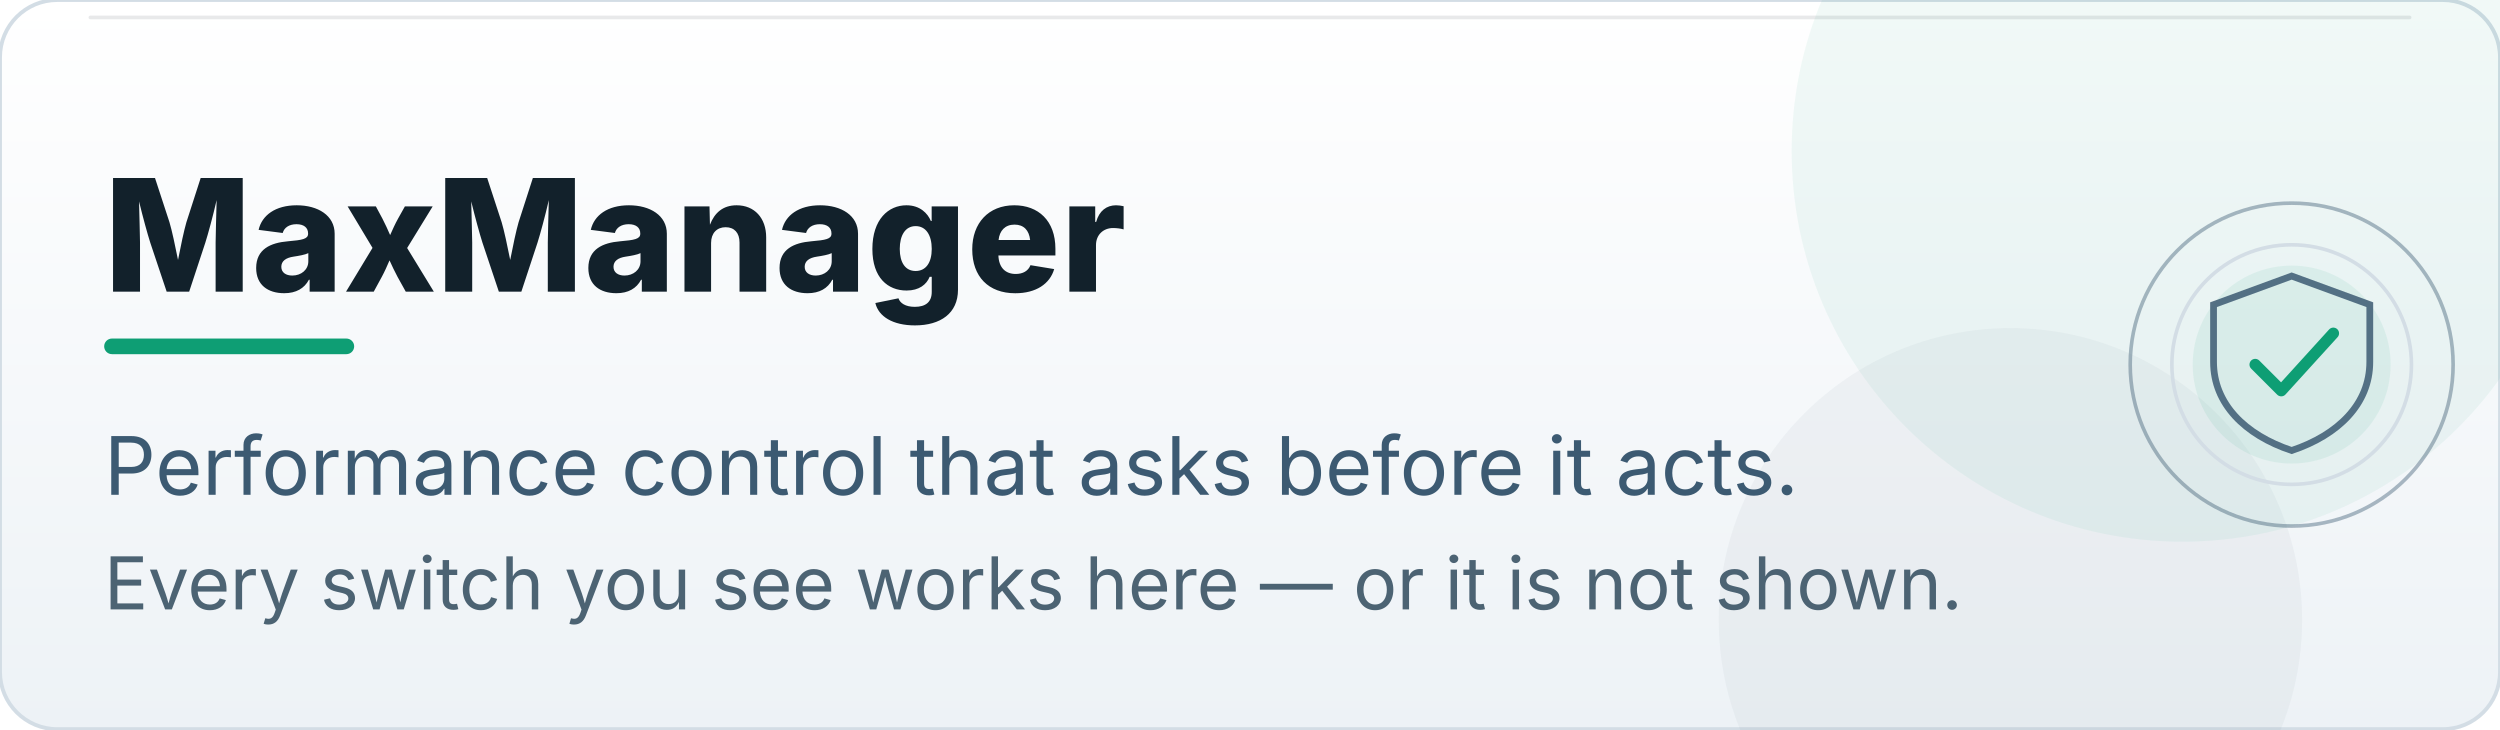
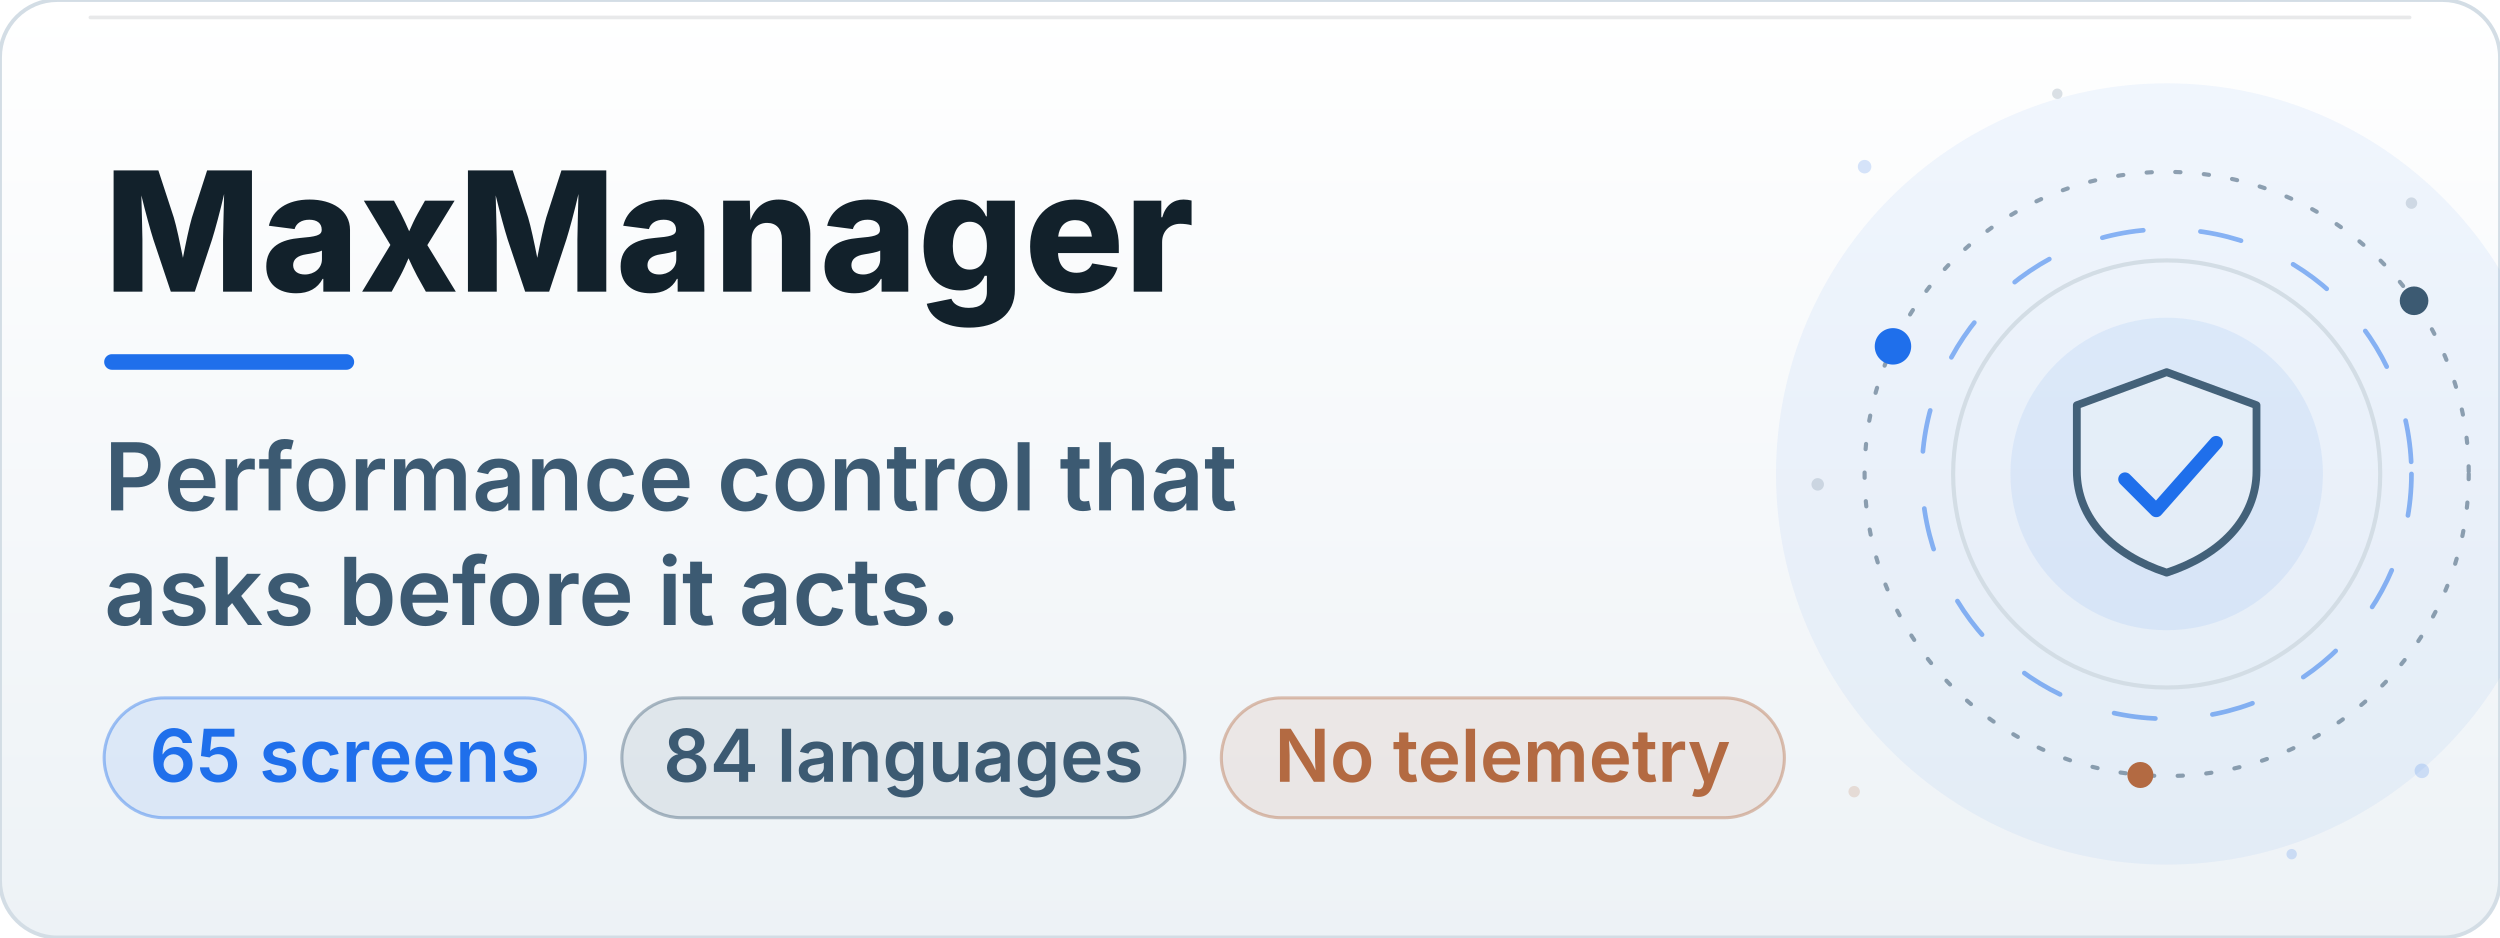
- <svg xmlns="http://www.w3.org/2000/svg" viewBox="0 0 960 280" width="960" height="280" role="img" aria-labelledby="bt bd">
+ <svg xmlns="http://www.w3.org/2000/svg" viewBox="0 0 960 360" width="960" height="360" role="img" aria-labelledby="bt bd">
  <defs>
    <linearGradient id="bn" x1="0" y1="0" x2="0" y2="1">
      <stop offset="0" stop-color="#FFFFFF" />
      <stop offset="1" stop-color="#EDF2F6" />
    </linearGradient>
-   </defs>
-   <defs>
+     <linearGradient id="bn-glare" x1="0" y1="0" x2="1" y2="0">
+       <stop offset="0" stop-color="#1558C0" stop-opacity="0" />
+       <stop offset="0.5" stop-color="#1558C0" stop-opacity="0.11" />
+       <stop offset="1" stop-color="#1558C0" stop-opacity="0" />
+     </linearGradient>
    <clipPath id="bn-wipe">
-       <rect x="40" y="44" width="480" height="88">
-         <animate attributeName="width" values="0;480" keyTimes="0;1" dur="1.3s" repeatCount="1" fill="freeze" />
+       <rect x="40" y="44" width="520" height="96">
+         <animate attributeName="width" values="0;520" keyTimes="0;1" dur="1.3s" repeatCount="1" fill="freeze" />
      </rect>
    </clipPath>
  </defs>
-   <rect x="0.0" y="0.0" width="960.0" height="280.0" rx="22" fill="url(#bn)" stroke="#D3DDE5" stroke-width="1.5" />
+   <rect x="0.0" y="0.0" width="960.0" height="360.0" rx="22" fill="url(#bn)" stroke="#D3DDE5" stroke-width="1.5" />
  <rect x="34.0" y="6.0" width="892.0" height="1.4" rx="0.7" fill="#12212B" opacity="0.10" />
-   <circle cx="838.0" cy="58.0" r="150.0" fill="#0E9E74" opacity="0.06">
-     <animate attributeName="opacity" values="0.06;0.13;0.06" keyTimes="0;0.5;1" dur="9.0s" repeatCount="indefinite" />
+   <circle cx="832.0" cy="182.0" r="150.0" fill="#1F6FEB" opacity="0.06">
+     <animate attributeName="opacity" values="0.06;0.14;0.06" keyTimes="0;0.5;1" dur="9.0s" repeatCount="indefinite" />
  </circle>
-   <circle cx="772.0" cy="238.0" r="112.0" fill="#3C5A72" opacity="0.05">
-     <animate attributeName="opacity" values="0.05;0.11;0.05" keyTimes="0;0.5;1" dur="11.0s" repeatCount="indefinite" />
+   <circle cx="832" cy="182" r="82" fill="none" stroke="#D3DDE5" stroke-width="1.6" />
+   <circle cx="832" cy="182" r="60" fill="#1F6FEB" opacity="0.08">
+     <animate attributeName="opacity" values="0.06;0.15;0.06" keyTimes="0;0.5;1" dur="7s" repeatCount="indefinite" />
  </circle>
-   <circle cx="880" cy="140" r="62" fill="none" stroke="#3C5A72" stroke-width="1.4" opacity="0.42" />
-   <circle cx="880" cy="140" r="46" fill="none" stroke="#D3DDE5" stroke-width="1.4" />
-   <circle cx="880" cy="140" r="38" fill="#0E9E74" opacity="0.08">
-     <animate attributeName="opacity" values="0.06;0.14;0.06" keyTimes="0;0.5;1" dur="7s" repeatCount="indefinite" />
+   <g>
+     <animateTransform attributeName="transform" type="rotate" values="0 832 182;360 832 182" keyTimes="0;1" dur="48s" repeatCount="indefinite" />
+     <circle cx="832" cy="182" r="116" fill="none" stroke="#3C5A72" stroke-width="1.6" stroke-dasharray="2 9" stroke-linecap="round" opacity="0.55" />
+     <circle cx="726.9" cy="133.0" r="7" fill="#1F6FEB" opacity="1.0" />
+     <circle cx="927.0" cy="115.5" r="5.5" fill="#3C5A72" opacity="1.0" />
+     <circle cx="821.9" cy="297.6" r="5" fill="#B36A42" opacity="1.0" />
+   </g>
+   <g>
+     <animateTransform attributeName="transform" type="rotate" values="360 832 182;0 832 182" keyTimes="0;1" dur="34s" repeatCount="indefinite" />
+     <circle cx="832" cy="182" r="94" fill="none" stroke="#1F6FEB" stroke-width="1.8" stroke-dasharray="16 22" stroke-linecap="round" opacity="0.5" />
+   </g>
+   <path d="M832.0 142.9 L866.5 155.6 L866.5 180.8 C866.5 199.2 852.7 213.1 832.0 219.9 C811.3 213.1 797.5 199.2 797.5 180.8 L797.5 155.6 Z" fill="#EDF2F6" fill-opacity="0.55" stroke="#3C5A72" stroke-width="3" stroke-linejoin="round" opacity="0.95" />
+   <path d="M816.0 184.0 L828.0 196.0 L851.0 170.0" fill="none" stroke="#1F6FEB" stroke-width="5.2" stroke-linecap="round" stroke-linejoin="round" stroke-dasharray="62" stroke-dashoffset="0">
+     <animate attributeName="stroke-dashoffset" values="62;0;0;62" keyTimes="0;0.14;0.86;1" dur="9.6s" begin="0.0s" repeatCount="indefinite" />
+   </path>
+   <circle cx="716" cy="64" r="2.6" fill="#1F6FEB" opacity="0.18">
+     <animate attributeName="opacity" values="0.18;0.9;0.18" keyTimes="0;0.5;1" dur="5.0s" begin="0.0s" repeatCount="indefinite" />
  </circle>
-   <path d="M880 106 910 117v22c0 16-12 28-30 34-18-6-30-18-30-34v-22z" fill="none" stroke="#3C5A72" stroke-width="2.6" opacity="0.85" />
-   <path d="M866 140 876 150 896 128" fill="none" stroke="#0E9E74" stroke-width="4.4" stroke-linecap="round" stroke-linejoin="round" stroke-dasharray="48" stroke-dashoffset="0">
-     <animate attributeName="stroke-dashoffset" values="48;0;0;48" keyTimes="0;0.14;0.86;1" dur="9.6s" begin="0.0s" repeatCount="indefinite" />
-   </path>
-   <circle cx="880.0" cy="78.0" r="5.5" fill="#0E9E74" opacity="0">
-     <animate attributeName="opacity" values="0;0;1;0.55;0" keyTimes="0;0.90;0.94;0.97;1" dur="6.0s" repeatCount="indefinite" />
+   <circle cx="926" cy="78" r="2.2" fill="#3C5A72" opacity="0.18">
+     <animate attributeName="opacity" values="0.18;0.9;0.18" keyTimes="0;0.5;1" dur="6.0s" begin="1.4s" repeatCount="indefinite" />
  </circle>
+   <circle cx="930" cy="296" r="2.8" fill="#1F6FEB" opacity="0.18">
+     <animate attributeName="opacity" values="0.18;0.9;0.18" keyTimes="0;0.5;1" dur="5.5s" begin="2.2s" repeatCount="indefinite" />
+   </circle>
+   <circle cx="712" cy="304" r="2.2" fill="#B36A42" opacity="0.18">
+     <animate attributeName="opacity" values="0.18;0.9;0.18" keyTimes="0;0.5;1" dur="6.5s" begin="0.8s" repeatCount="indefinite" />
+   </circle>
+   <circle cx="790" cy="36" r="2.0" fill="#3C5A72" opacity="0.18">
+     <animate attributeName="opacity" values="0.18;0.9;0.18" keyTimes="0;0.5;1" dur="5.0s" begin="3.0s" repeatCount="indefinite" />
+   </circle>
+   <circle cx="880" cy="328" r="2.0" fill="#1F6FEB" opacity="0.18">
+     <animate attributeName="opacity" values="0.18;0.9;0.18" keyTimes="0;0.5;1" dur="6.0s" begin="1.9s" repeatCount="indefinite" />
+   </circle>
+   <circle cx="698" cy="186" r="2.4" fill="#3C5A72" opacity="0.18">
+     <animate attributeName="opacity" values="0.18;0.9;0.18" keyTimes="0;0.5;1" dur="5.5s" begin="2.6s" repeatCount="indefinite" />
+   </circle>
+   <rect x="12" y="18" width="120" height="324" fill="url(#bn-glare)" opacity="0">
+     <animateTransform attributeName="transform" type="translate" values="0 0;0 0;820 0;820 0" keyTimes="0;0.55;0.8;1" dur="11s" repeatCount="indefinite" />
+     <animate attributeName="opacity" values="0;0;1;1;0;0" keyTimes="0;0.55;0.58;0.77;0.8;1" dur="11s" repeatCount="indefinite" />
+   </rect>
  <g clip-path="url(#bn-wipe)">
-     <text x="40.0" y="112.0" font-size="60" fill="#12212B" font-weight="800" font-family="-apple-system, 'Segoe UI', Inter, Roboto, Helvetica, Arial, sans-serif">MaxManager</text>
+     <text x="40.0" y="112.0" font-size="64" fill="#12212B" font-weight="800" font-family="-apple-system, 'Segoe UI', Inter, Roboto, Helvetica, Arial, sans-serif">MaxManager</text>
  </g>
-   <rect x="40.0" y="130.0" width="96" height="6" rx="3.0" fill="#0E9E74">
+   <rect x="40.0" y="136.0" width="96" height="6" rx="3.0" fill="#1F6FEB">
    <animate attributeName="width" values="96;230;230;96" keyTimes="0;0.16;0.84;1" dur="8s" repeatCount="indefinite" />
-     <animate attributeName="fill" values="#0E9E74;#0B7A59;#0E9E74" keyTimes="0;0.5;1" dur="8s" repeatCount="indefinite" />
+     <animate attributeName="fill" values="#1F6FEB;#1558C0;#1F6FEB" keyTimes="0;0.5;1" dur="8s" repeatCount="indefinite" />
  </rect>
-   <text x="40.0" y="190.0" font-size="31" fill="#3C5A72" font-family="-apple-system, 'Segoe UI', Inter, Roboto, Helvetica, Arial, sans-serif">Performance control that asks before it acts.</text>
-   <text x="40.0" y="234.0" font-size="28" fill="#4C6373" font-family="-apple-system, 'Segoe UI', Inter, Roboto, Helvetica, Arial, sans-serif">Every switch you see works here — or it is not shown.</text>
+   <g>
+     <animate attributeName="opacity" values="0;0;1" keyTimes="0;0.4;1" dur="1.4s" begin="0s" fill="freeze" />
+     <text x="40.0" y="196.0" font-size="36" fill="#3C5A72" font-weight="600" font-family="-apple-system, 'Segoe UI', Inter, Roboto, Helvetica, Arial, sans-serif">Performance control that</text>
+   </g>
+   <g>
+     <animate attributeName="opacity" values="0;0;1" keyTimes="0;0.4;1" dur="1.4s" begin="0s" fill="freeze" />
+     <text x="40.0" y="240.0" font-size="36" fill="#3C5A72" font-weight="600" font-family="-apple-system, 'Segoe UI', Inter, Roboto, Helvetica, Arial, sans-serif">asks before it acts.</text>
+   </g>
+   <rect x="40.0" y="268.0" width="184.8" height="46.0" rx="23.0" fill="#1F6FEB" opacity="0.10" />
+   <rect x="40.0" y="268.0" width="184.8" height="46.0" rx="23.0" fill="none" stroke="#1F6FEB" stroke-width="1.2" opacity="0.40" />
+   <text x="132.4" y="300.2" font-size="28" fill="#1F6FEB" text-anchor="middle" font-weight="600" font-family="-apple-system, 'Segoe UI', Inter, Roboto, Helvetica, Arial, sans-serif">65 screens</text>
+   <rect x="238.8" y="268.0" width="216.2" height="46.0" rx="23.0" fill="#3C5A72" opacity="0.10" />
+   <rect x="238.8" y="268.0" width="216.2" height="46.0" rx="23.0" fill="none" stroke="#3C5A72" stroke-width="1.2" opacity="0.40" />
+   <text x="346.9" y="300.2" font-size="28" fill="#3C5A72" text-anchor="middle" font-weight="600" font-family="-apple-system, 'Segoe UI', Inter, Roboto, Helvetica, Arial, sans-serif">84 languages</text>
+   <rect x="469.0" y="268.0" width="216.2" height="46.0" rx="23.0" fill="#B36A42" opacity="0.10" />
+   <rect x="469.0" y="268.0" width="216.2" height="46.0" rx="23.0" fill="none" stroke="#B36A42" stroke-width="1.2" opacity="0.40" />
+   <text x="577.0" y="300.2" font-size="28" fill="#B36A42" text-anchor="middle" font-weight="600" font-family="-apple-system, 'Segoe UI', Inter, Roboto, Helvetica, Arial, sans-serif">No telemetry</text>
</svg>
